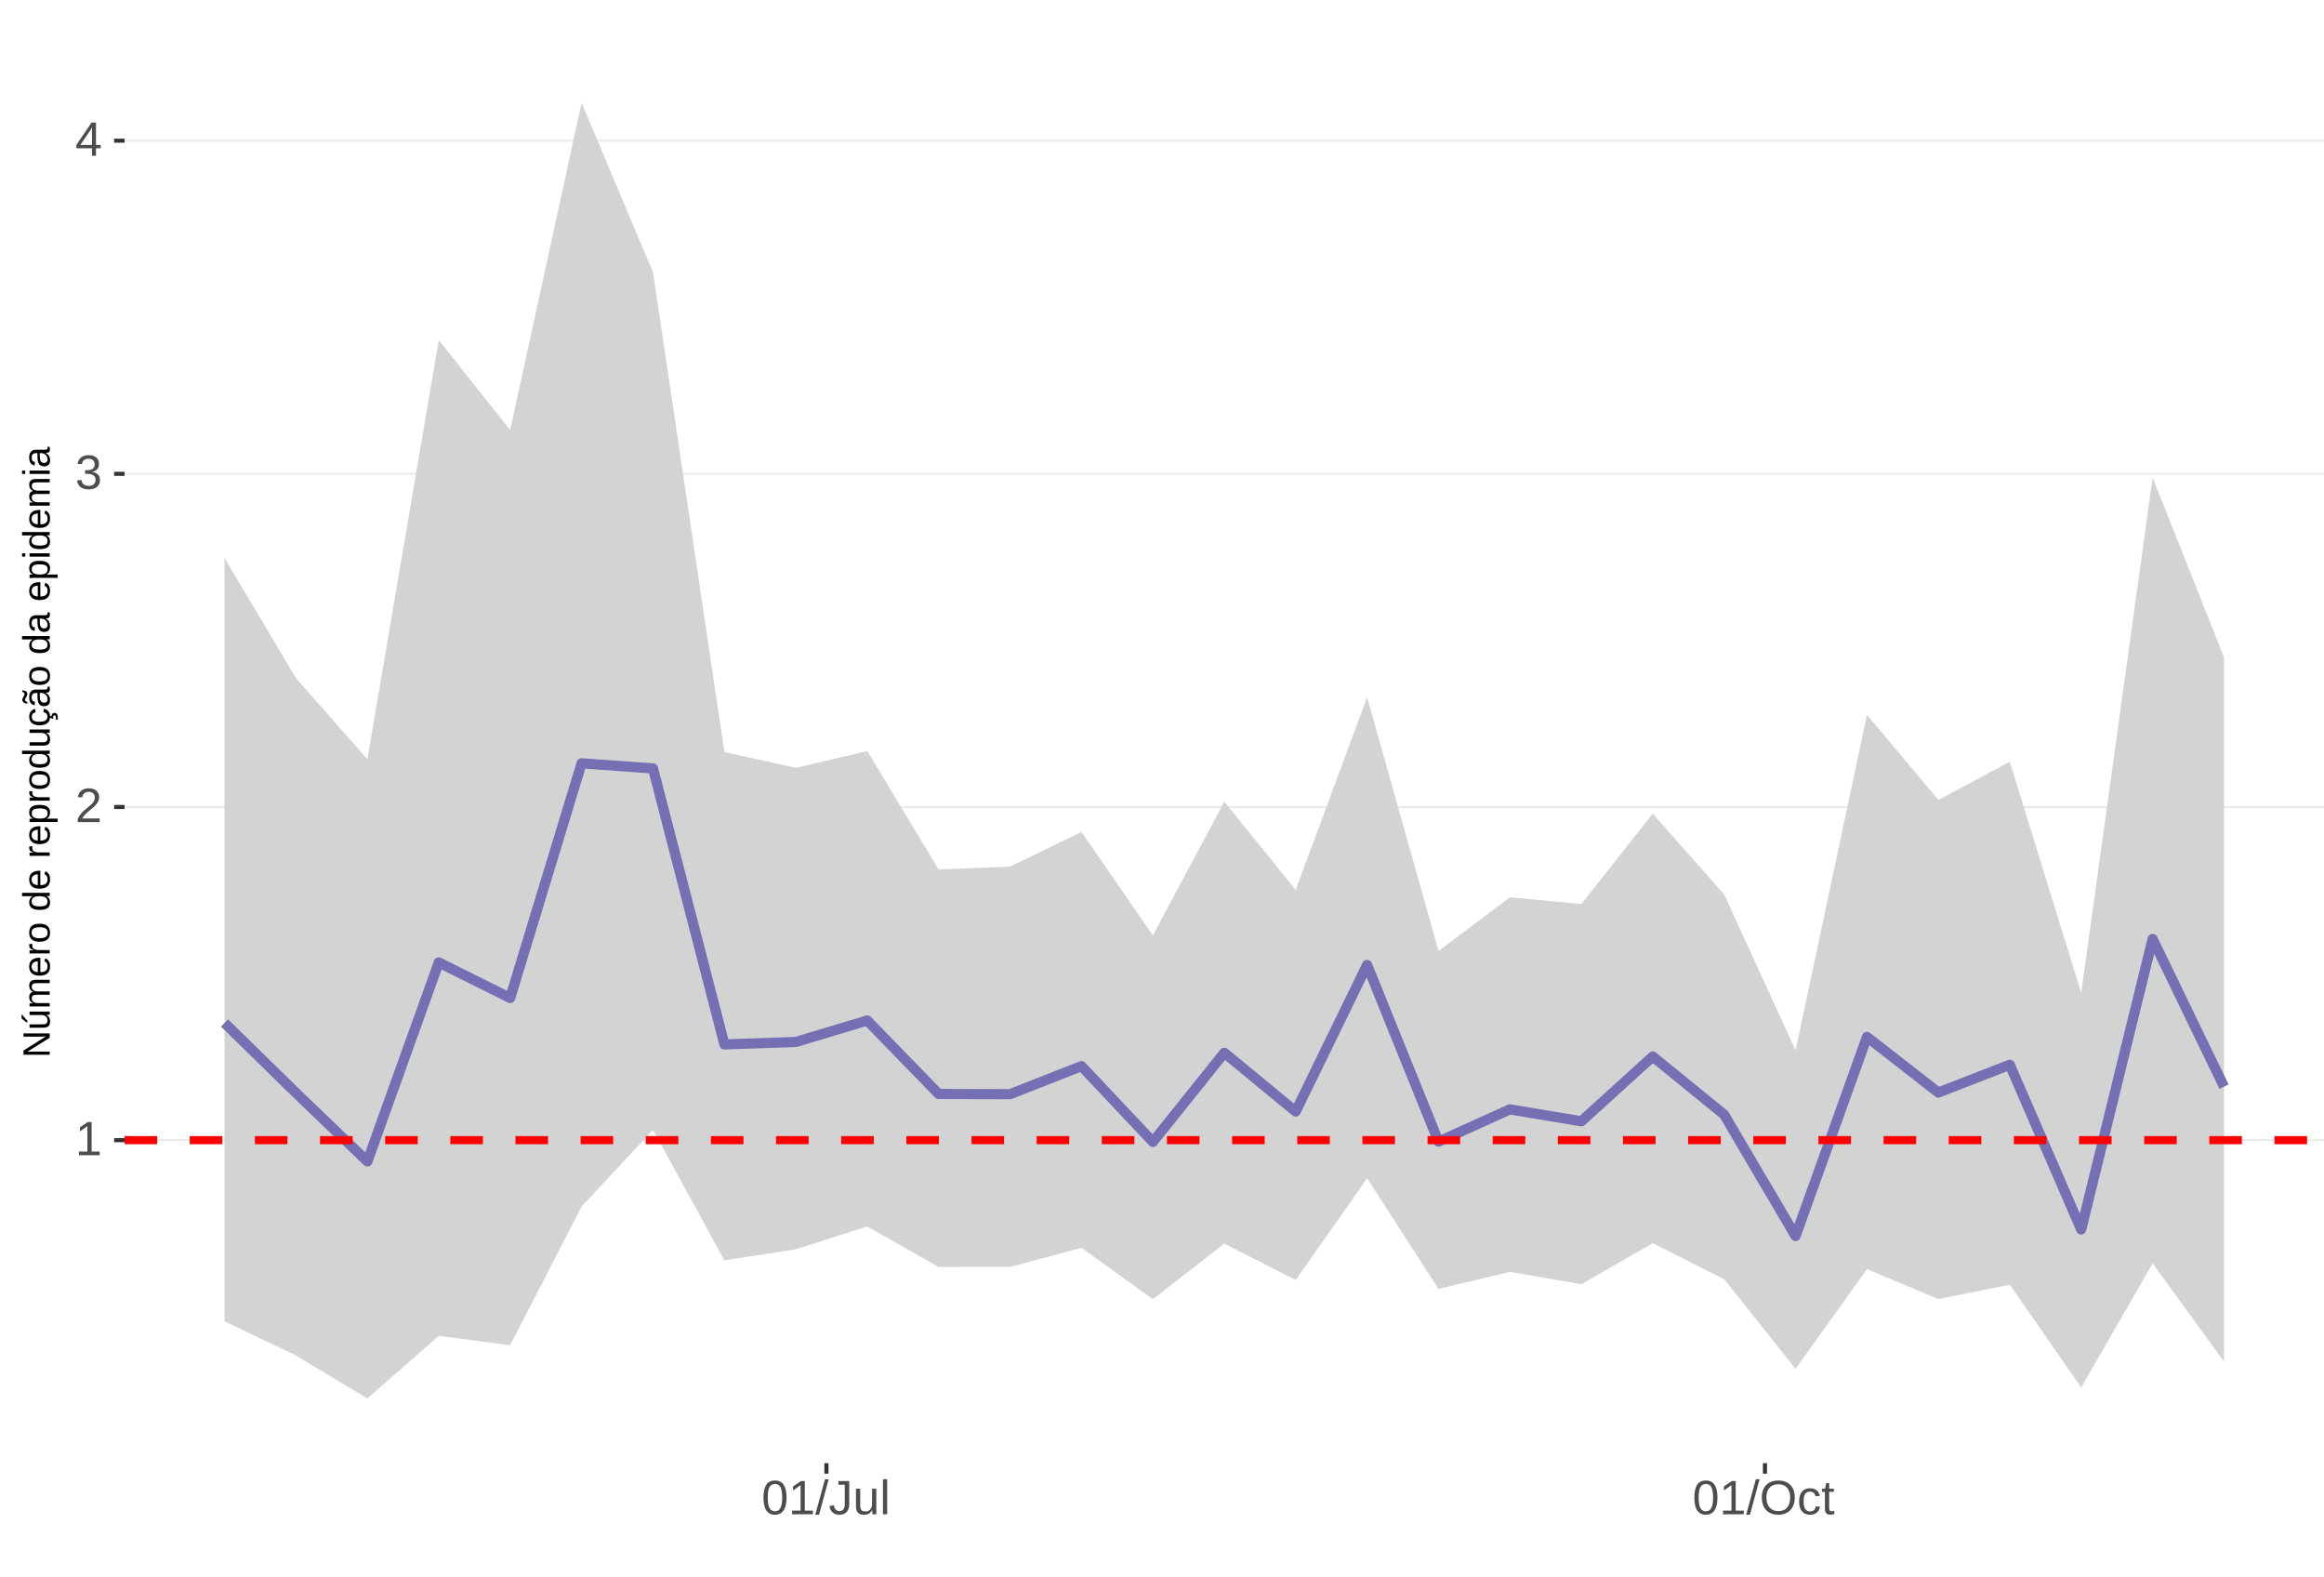
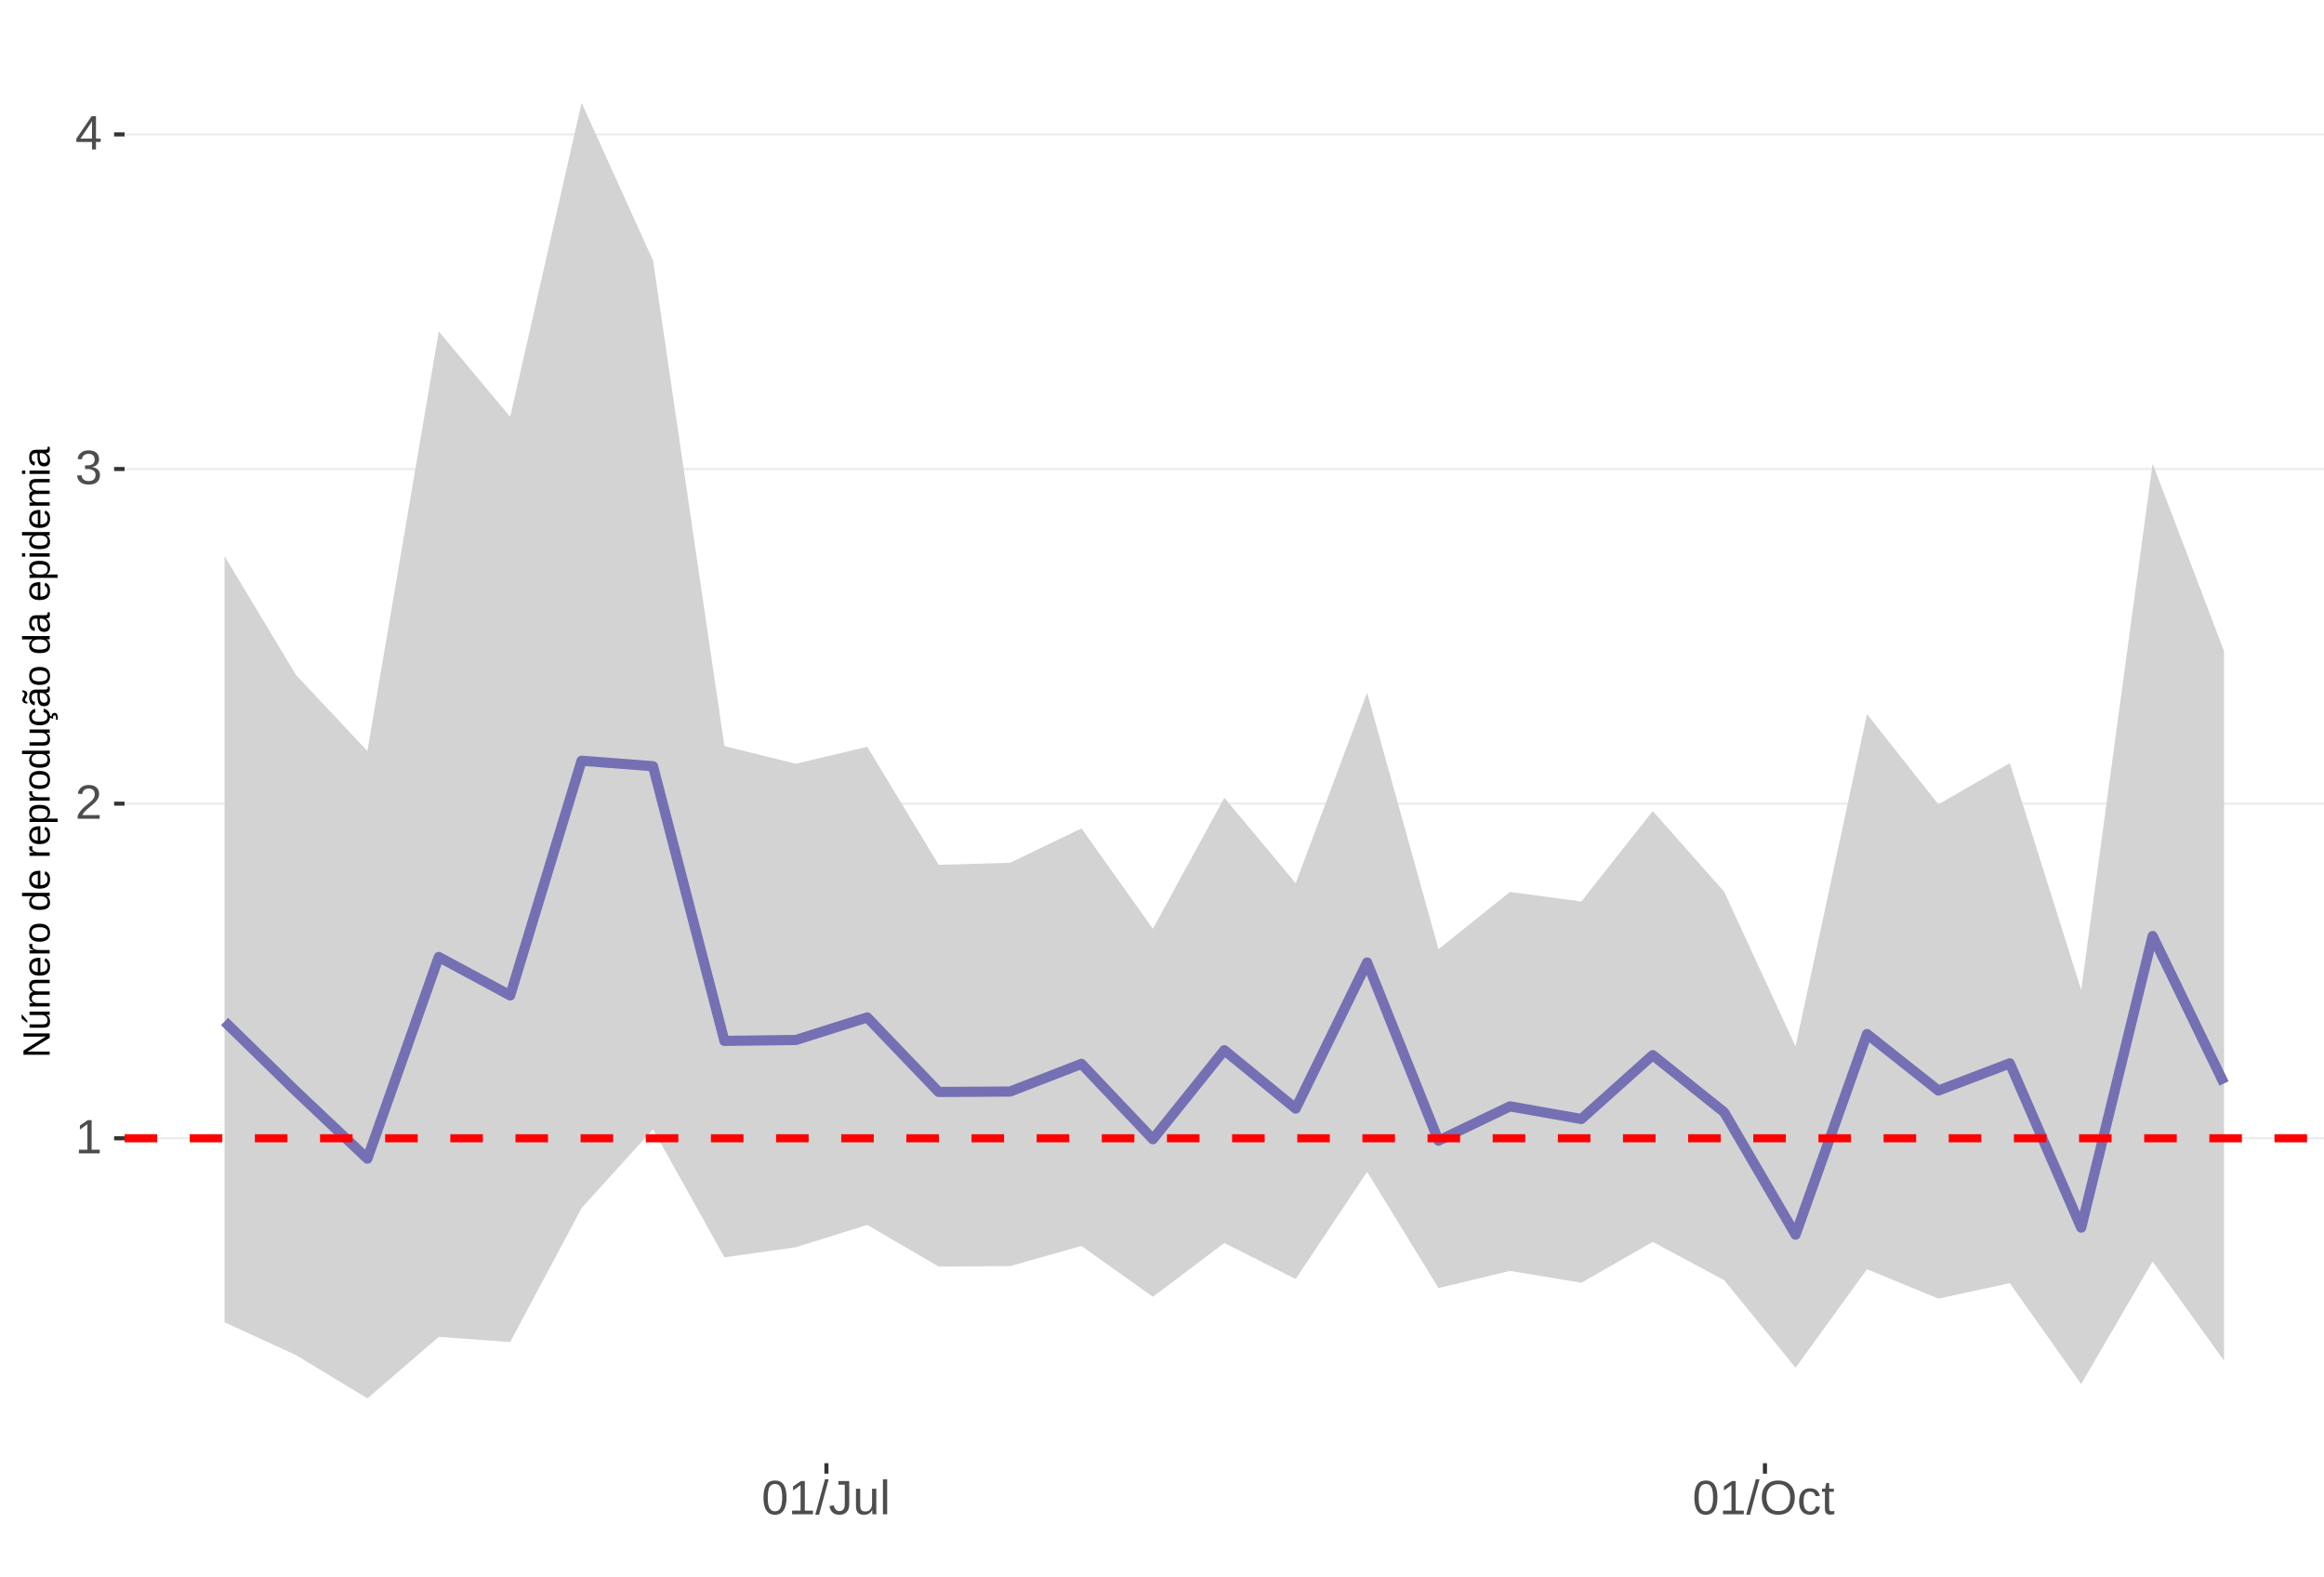
<svg xmlns="http://www.w3.org/2000/svg" xmlns:xlink="http://www.w3.org/1999/xlink" width="609pt" height="413pt" viewBox="0 0 609 413" version="1.1">
  <defs>
    <g>
      <symbol overflow="visible" id="glyph0-0">
        <path style="stroke:none;" d="M 1.266 -8.703 L 8.219 -8.703 L 8.219 0 L 1.266 0 Z M 1.734 -8.234 L 1.734 -0.469 L 7.75 -0.469 L 7.75 -8.234 Z M 1.734 -8.234 " />
      </symbol>
      <symbol overflow="visible" id="glyph0-1">
        <path style="stroke:none;" d="M 0.969 0 L 0.969 -0.953 L 3.188 -0.953 L 3.188 -7.641 L 1.219 -6.234 L 1.219 -7.297 L 3.281 -8.703 L 4.297 -8.703 L 4.297 -0.953 L 6.422 -0.953 L 6.422 0 Z M 0.969 0 " />
      </symbol>
      <symbol overflow="visible" id="glyph0-2">
        <path style="stroke:none;" d="M 0.641 0 L 0.641 -0.781 C 0.848 -1.27 1.102 -1.695 1.406 -2.062 C 1.707 -2.426 2.023 -2.758 2.359 -3.062 C 2.691 -3.363 3.02 -3.641 3.344 -3.891 C 3.676 -4.148 3.973 -4.406 4.234 -4.656 C 4.504 -4.914 4.719 -5.188 4.875 -5.469 C 5.039 -5.75 5.125 -6.066 5.125 -6.422 C 5.125 -6.891 4.984 -7.254 4.703 -7.516 C 4.422 -7.785 4.031 -7.922 3.531 -7.922 C 3.062 -7.922 2.672 -7.789 2.359 -7.531 C 2.055 -7.281 1.879 -6.922 1.828 -6.453 L 0.688 -6.562 C 0.77 -7.25 1.066 -7.801 1.578 -8.219 C 2.086 -8.633 2.738 -8.844 3.531 -8.844 C 4.406 -8.844 5.078 -8.633 5.547 -8.219 C 6.023 -7.801 6.266 -7.211 6.266 -6.453 C 6.266 -6.109 6.188 -5.77 6.031 -5.438 C 5.875 -5.102 5.645 -4.77 5.344 -4.438 C 5.039 -4.102 4.457 -3.586 3.594 -2.891 C 3.125 -2.504 2.75 -2.156 2.469 -1.844 C 2.188 -1.531 1.984 -1.234 1.859 -0.953 L 6.406 -0.953 L 6.406 0 Z M 0.641 0 " />
      </symbol>
      <symbol overflow="visible" id="glyph0-3">
        <path style="stroke:none;" d="M 6.484 -2.406 C 6.484 -1.602 6.227 -0.977 5.719 -0.531 C 5.207 -0.094 4.477 0.125 3.531 0.125 C 2.645 0.125 1.938 -0.07 1.406 -0.469 C 0.883 -0.863 0.578 -1.453 0.484 -2.234 L 1.625 -2.344 C 1.781 -1.312 2.414 -0.797 3.531 -0.797 C 4.094 -0.797 4.531 -0.93 4.844 -1.203 C 5.164 -1.484 5.328 -1.895 5.328 -2.438 C 5.328 -2.914 5.145 -3.285 4.781 -3.547 C 4.414 -3.816 3.891 -3.953 3.203 -3.953 L 2.578 -3.953 L 2.578 -4.906 L 3.172 -4.906 C 3.785 -4.906 4.258 -5.035 4.594 -5.297 C 4.926 -5.566 5.094 -5.941 5.094 -6.422 C 5.094 -6.879 4.957 -7.242 4.688 -7.516 C 4.414 -7.785 4.008 -7.922 3.469 -7.922 C 2.977 -7.922 2.582 -7.797 2.281 -7.547 C 1.977 -7.297 1.801 -6.941 1.75 -6.484 L 0.625 -6.562 C 0.707 -7.281 1.004 -7.836 1.516 -8.234 C 2.023 -8.641 2.68 -8.844 3.484 -8.844 C 4.359 -8.844 5.035 -8.641 5.516 -8.234 C 5.992 -7.828 6.234 -7.258 6.234 -6.531 C 6.234 -5.977 6.078 -5.523 5.766 -5.172 C 5.461 -4.828 5.016 -4.594 4.422 -4.469 L 4.422 -4.438 C 5.066 -4.375 5.57 -4.156 5.938 -3.781 C 6.301 -3.414 6.484 -2.957 6.484 -2.406 Z M 6.484 -2.406 " />
      </symbol>
      <symbol overflow="visible" id="glyph0-4">
        <path style="stroke:none;" d="M 5.438 -1.969 L 5.438 0 L 4.391 0 L 4.391 -1.969 L 0.297 -1.969 L 0.297 -2.844 L 4.281 -8.703 L 5.438 -8.703 L 5.438 -2.844 L 6.672 -2.844 L 6.672 -1.969 Z M 4.391 -7.453 C 4.379 -7.43 4.32 -7.32 4.219 -7.125 C 4.113 -6.926 4.035 -6.789 3.984 -6.719 L 1.75 -3.438 L 1.422 -2.969 L 1.312 -2.844 L 4.391 -2.844 Z M 4.391 -7.453 " />
      </symbol>
      <symbol overflow="visible" id="glyph0-5">
        <path style="stroke:none;" d="M 6.547 -4.359 C 6.547 -2.898 6.285 -1.785 5.766 -1.016 C 5.254 -0.254 4.5 0.125 3.5 0.125 C 2.5 0.125 1.75 -0.254 1.25 -1.016 C 0.75 -1.773 0.5 -2.891 0.5 -4.359 C 0.5 -5.848 0.738 -6.969 1.219 -7.719 C 1.707 -8.469 2.484 -8.844 3.547 -8.844 C 4.566 -8.844 5.32 -8.461 5.812 -7.703 C 6.301 -6.953 6.547 -5.836 6.547 -4.359 Z M 5.406 -4.359 C 5.406 -5.609 5.258 -6.516 4.969 -7.078 C 4.688 -7.648 4.211 -7.938 3.547 -7.938 C 2.859 -7.938 2.363 -7.656 2.062 -7.094 C 1.77 -6.539 1.625 -5.629 1.625 -4.359 C 1.625 -3.117 1.773 -2.211 2.078 -1.641 C 2.379 -1.066 2.859 -0.781 3.516 -0.781 C 4.172 -0.781 4.648 -1.07 4.953 -1.656 C 5.254 -2.25 5.406 -3.148 5.406 -4.359 Z M 5.406 -4.359 " />
      </symbol>
      <symbol overflow="visible" id="glyph0-6">
        <path style="stroke:none;" d="M 0 0.125 L 2.547 -9.172 L 3.516 -9.172 L 1 0.125 Z M 0 0.125 " />
      </symbol>
      <symbol overflow="visible" id="glyph0-7">
        <path style="stroke:none;" d="M 2.828 0.125 C 1.348 0.125 0.473 -0.633 0.203 -2.156 L 1.359 -2.359 C 1.43 -1.879 1.598 -1.504 1.859 -1.234 C 2.117 -0.961 2.441 -0.828 2.828 -0.828 C 3.254 -0.828 3.594 -0.973 3.844 -1.266 C 4.094 -1.566 4.219 -2.004 4.219 -2.578 L 4.219 -7.75 L 2.547 -7.75 L 2.547 -8.703 L 5.391 -8.703 L 5.391 -2.594 C 5.391 -1.75 5.16 -1.082 4.703 -0.594 C 4.242 -0.113 3.617 0.125 2.828 0.125 Z M 2.828 0.125 " />
      </symbol>
      <symbol overflow="visible" id="glyph0-8">
        <path style="stroke:none;" d="M 1.938 -6.688 L 1.938 -2.453 C 1.938 -2.004 1.977 -1.66 2.062 -1.422 C 2.156 -1.18 2.297 -1.004 2.484 -0.891 C 2.672 -0.785 2.945 -0.734 3.312 -0.734 C 3.852 -0.734 4.273 -0.914 4.578 -1.281 C 4.891 -1.645 5.047 -2.156 5.047 -2.812 L 5.047 -6.688 L 6.156 -6.688 L 6.156 -1.422 C 6.156 -0.648 6.172 -0.176 6.203 0 L 5.141 0 C 5.141 -0.02 5.133 -0.07 5.125 -0.156 C 5.125 -0.25 5.117 -0.352 5.109 -0.469 C 5.109 -0.594 5.102 -0.816 5.094 -1.141 L 5.078 -1.141 C 4.828 -0.68 4.531 -0.352 4.188 -0.156 C 3.852 0.031 3.438 0.125 2.938 0.125 C 2.207 0.125 1.672 -0.055 1.328 -0.422 C 0.992 -0.785 0.828 -1.391 0.828 -2.234 L 0.828 -6.688 Z M 1.938 -6.688 " />
      </symbol>
      <symbol overflow="visible" id="glyph0-9">
        <path style="stroke:none;" d="M 0.859 0 L 0.859 -9.172 L 1.969 -9.172 L 1.969 0 Z M 0.859 0 " />
      </symbol>
      <symbol overflow="visible" id="glyph0-10">
        <path style="stroke:none;" d="M 9.234 -4.391 C 9.234 -3.484 9.055 -2.688 8.703 -2 C 8.359 -1.312 7.859 -0.785 7.203 -0.422 C 6.555 -0.055 5.789 0.125 4.906 0.125 C 4.02 0.125 3.25 -0.055 2.594 -0.422 C 1.945 -0.785 1.453 -1.305 1.109 -1.984 C 0.766 -2.672 0.594 -3.473 0.594 -4.391 C 0.594 -5.785 0.973 -6.875 1.734 -7.656 C 2.504 -8.445 3.566 -8.844 4.922 -8.844 C 5.805 -8.844 6.57 -8.664 7.219 -8.312 C 7.875 -7.957 8.375 -7.441 8.719 -6.766 C 9.062 -6.098 9.234 -5.305 9.234 -4.391 Z M 8.031 -4.391 C 8.031 -5.473 7.758 -6.32 7.219 -6.938 C 6.676 -7.562 5.91 -7.875 4.922 -7.875 C 3.93 -7.875 3.16 -7.566 2.609 -6.953 C 2.066 -6.348 1.797 -5.492 1.797 -4.391 C 1.797 -3.297 2.07 -2.426 2.625 -1.781 C 3.176 -1.145 3.938 -0.828 4.906 -0.828 C 5.914 -0.828 6.688 -1.133 7.219 -1.75 C 7.758 -2.375 8.031 -3.254 8.031 -4.391 Z M 8.031 -4.391 " />
      </symbol>
      <symbol overflow="visible" id="glyph0-11">
        <path style="stroke:none;" d="M 1.703 -3.375 C 1.703 -2.488 1.844 -1.828 2.125 -1.391 C 2.406 -0.961 2.828 -0.75 3.391 -0.75 C 3.785 -0.75 4.113 -0.852 4.375 -1.062 C 4.645 -1.281 4.812 -1.613 4.875 -2.062 L 6 -1.984 C 5.906 -1.348 5.629 -0.836 5.172 -0.453 C 4.711 -0.066 4.129 0.125 3.422 0.125 C 2.484 0.125 1.766 -0.172 1.266 -0.766 C 0.773 -1.359 0.531 -2.219 0.531 -3.344 C 0.531 -4.469 0.773 -5.328 1.266 -5.922 C 1.766 -6.516 2.477 -6.812 3.406 -6.812 C 4.094 -6.812 4.66 -6.633 5.109 -6.281 C 5.555 -5.926 5.836 -5.438 5.953 -4.812 L 4.812 -4.734 C 4.758 -5.098 4.613 -5.391 4.375 -5.609 C 4.133 -5.828 3.801 -5.938 3.375 -5.938 C 2.781 -5.938 2.352 -5.738 2.094 -5.344 C 1.832 -4.957 1.703 -4.301 1.703 -3.375 Z M 1.703 -3.375 " />
      </symbol>
      <symbol overflow="visible" id="glyph0-12">
        <path style="stroke:none;" d="M 3.422 -0.047 C 3.055 0.047 2.68 0.094 2.297 0.094 C 1.41 0.094 0.969 -0.41 0.969 -1.422 L 0.969 -5.875 L 0.188 -5.875 L 0.188 -6.688 L 1 -6.688 L 1.328 -8.188 L 2.078 -8.188 L 2.078 -6.688 L 3.312 -6.688 L 3.312 -5.875 L 2.078 -5.875 L 2.078 -1.656 C 2.078 -1.332 2.129 -1.102 2.234 -0.969 C 2.336 -0.844 2.52 -0.781 2.781 -0.781 C 2.926 -0.781 3.141 -0.812 3.422 -0.875 Z M 3.422 -0.047 " />
      </symbol>
      <symbol overflow="visible" id="glyph1-0">
        <path style="stroke:none;" d="M -6.875 -1 L -6.875 -6.5 L 0 -6.5 L 0 -1 Z M -6.516 -1.375 L -0.375 -1.375 L -0.375 -6.125 L -6.516 -6.125 Z M -6.516 -1.375 " />
      </symbol>
      <symbol overflow="visible" id="glyph1-1">
        <path style="stroke:none;" d="M 0 -5.281 L -5.859 -1.609 L -5.391 -1.625 L -4.578 -1.656 L 0 -1.656 L 0 -0.828 L -6.875 -0.828 L -6.875 -1.906 L -0.984 -5.625 C -1.617 -5.582 -2.082 -5.562 -2.375 -5.562 L -6.875 -5.562 L -6.875 -6.406 L 0 -6.406 Z M 0 -5.281 " />
      </symbol>
      <symbol overflow="visible" id="glyph1-2">
        <path style="stroke:none;" d="M -5.281 -1.562 L -1.938 -1.562 C -1.582 -1.562 -1.305 -1.594 -1.109 -1.656 C -0.922 -1.727 -0.785 -1.836 -0.703 -1.984 C -0.617 -2.141 -0.578 -2.363 -0.578 -2.656 C -0.578 -3.07 -0.723 -3.398 -1.016 -3.641 C -1.305 -3.891 -1.707 -4.016 -2.219 -4.016 L -5.281 -4.016 L -5.281 -4.906 L -1.125 -4.906 C -0.508 -4.906 -0.133 -4.91 0 -4.922 L 0 -4.094 C -0.02 -4.094 -0.062 -4.086 -0.125 -4.078 C -0.195 -4.078 -0.281 -4.07 -0.375 -4.062 C -0.469 -4.062 -0.645 -4.062 -0.906 -4.062 L -0.906 -4.047 C -0.539 -3.848 -0.281 -3.613 -0.125 -3.344 C 0.02 -3.082 0.094 -2.754 0.094 -2.359 C 0.094 -1.773 -0.047 -1.348 -0.328 -1.078 C -0.617 -0.816 -1.098 -0.688 -1.766 -0.688 L -5.281 -0.688 Z M -5.859 -2.031 L -5.969 -2.031 L -7.359 -3.078 L -7.359 -4.094 L -7.219 -4.094 L -5.859 -2.484 Z M -5.859 -2.031 " />
      </symbol>
      <symbol overflow="visible" id="glyph1-3">
        <path style="stroke:none;" d="M 0 -3.75 L -3.344 -3.75 C -3.852 -3.75 -4.207 -3.676 -4.406 -3.531 C -4.602 -3.395 -4.703 -3.145 -4.703 -2.781 C -4.703 -2.406 -4.555 -2.109 -4.266 -1.891 C -3.984 -1.672 -3.582 -1.562 -3.062 -1.562 L 0 -1.562 L 0 -0.688 L -4.156 -0.688 C -4.77 -0.688 -5.145 -0.68 -5.281 -0.672 L -5.281 -1.5 C -5.27 -1.5 -5.227 -1.5 -5.156 -1.5 C -5.082 -1.508 -5 -1.516 -4.906 -1.516 C -4.812 -1.523 -4.633 -1.531 -4.375 -1.531 L -4.375 -1.547 C -4.75 -1.734 -5.008 -1.945 -5.156 -2.188 C -5.301 -2.438 -5.375 -2.738 -5.375 -3.094 C -5.375 -3.488 -5.297 -3.801 -5.141 -4.031 C -4.984 -4.27 -4.727 -4.438 -4.375 -4.531 L -4.375 -4.547 C -4.727 -4.723 -4.984 -4.941 -5.141 -5.203 C -5.297 -5.461 -5.375 -5.773 -5.375 -6.141 C -5.375 -6.672 -5.227 -7.055 -4.938 -7.297 C -4.656 -7.547 -4.18 -7.672 -3.516 -7.672 L 0 -7.672 L 0 -6.797 L -3.344 -6.797 C -3.852 -6.797 -4.207 -6.723 -4.406 -6.578 C -4.602 -6.441 -4.703 -6.191 -4.703 -5.828 C -4.703 -5.453 -4.555 -5.156 -4.266 -4.938 C -3.984 -4.727 -3.582 -4.625 -3.062 -4.625 L 0 -4.625 Z M 0 -3.75 " />
      </symbol>
      <symbol overflow="visible" id="glyph1-4">
        <path style="stroke:none;" d="M -2.453 -1.344 C -1.848 -1.344 -1.379 -1.469 -1.047 -1.719 C -0.723 -1.969 -0.562 -2.336 -0.562 -2.828 C -0.562 -3.203 -0.633 -3.504 -0.781 -3.734 C -0.938 -3.961 -1.133 -4.117 -1.375 -4.203 L -1.156 -4.969 C -0.32 -4.656 0.094 -3.941 0.094 -2.828 C 0.094 -2.047 -0.133 -1.445 -0.594 -1.031 C -1.062 -0.625 -1.754 -0.422 -2.672 -0.422 C -3.547 -0.422 -4.211 -0.625 -4.672 -1.031 C -5.141 -1.445 -5.375 -2.031 -5.375 -2.781 C -5.375 -4.344 -4.441 -5.125 -2.578 -5.125 L -2.453 -5.125 Z M -3.125 -4.203 C -3.688 -4.16 -4.094 -4.02 -4.344 -3.781 C -4.602 -3.551 -4.734 -3.219 -4.734 -2.781 C -4.734 -2.352 -4.586 -2.016 -4.297 -1.766 C -4.016 -1.516 -3.625 -1.379 -3.125 -1.359 Z M -3.125 -4.203 " />
      </symbol>
      <symbol overflow="visible" id="glyph1-5">
        <path style="stroke:none;" d="M 0 -0.688 L -4.047 -0.688 C -4.422 -0.688 -4.832 -0.68 -5.281 -0.672 L -5.281 -1.5 C -4.688 -1.52 -4.328 -1.531 -4.203 -1.531 L -4.203 -1.547 C -4.66 -1.691 -4.969 -1.852 -5.125 -2.031 C -5.289 -2.219 -5.375 -2.477 -5.375 -2.812 C -5.375 -2.926 -5.359 -3.047 -5.328 -3.172 L -4.531 -3.172 C -4.562 -3.047 -4.578 -2.891 -4.578 -2.703 C -4.578 -2.336 -4.422 -2.055 -4.109 -1.859 C -3.797 -1.672 -3.344 -1.578 -2.75 -1.578 L 0 -1.578 Z M 0 -0.688 " />
      </symbol>
      <symbol overflow="visible" id="glyph1-6">
        <path style="stroke:none;" d="M -2.641 -5.141 C -1.723 -5.141 -1.035 -4.938 -0.578 -4.531 C -0.129 -4.125 0.094 -3.535 0.094 -2.766 C 0.094 -1.992 -0.141 -1.41 -0.609 -1.016 C -1.078 -0.617 -1.754 -0.422 -2.641 -0.422 C -4.461 -0.422 -5.375 -1.207 -5.375 -2.781 C -5.375 -3.594 -5.148 -4.188 -4.703 -4.562 C -4.266 -4.945 -3.578 -5.141 -2.641 -5.141 Z M -2.641 -4.219 C -3.367 -4.219 -3.898 -4.109 -4.234 -3.891 C -4.566 -3.672 -4.734 -3.305 -4.734 -2.797 C -4.734 -2.285 -4.562 -1.914 -4.219 -1.688 C -3.883 -1.457 -3.359 -1.344 -2.641 -1.344 C -1.953 -1.344 -1.43 -1.453 -1.078 -1.672 C -0.723 -1.898 -0.547 -2.258 -0.547 -2.75 C -0.547 -3.281 -0.711 -3.656 -1.047 -3.875 C -1.391 -4.102 -1.922 -4.219 -2.641 -4.219 Z M -2.641 -4.219 " />
      </symbol>
      <symbol overflow="visible" id="glyph1-7">
        <path style="stroke:none;" d="" />
      </symbol>
      <symbol overflow="visible" id="glyph1-8">
        <path style="stroke:none;" d="M -0.844 -4.016 C -0.508 -3.848 -0.27 -3.629 -0.125 -3.359 C 0.02 -3.086 0.094 -2.754 0.094 -2.359 C 0.094 -1.691 -0.129 -1.203 -0.578 -0.891 C -1.023 -0.578 -1.707 -0.422 -2.625 -0.422 C -4.457 -0.422 -5.375 -1.066 -5.375 -2.359 C -5.375 -2.766 -5.301 -3.098 -5.156 -3.359 C -5.008 -3.629 -4.781 -3.848 -4.469 -4.016 L -7.25 -4.016 L -7.25 -4.891 L -1.094 -4.891 C -0.539 -4.891 -0.176 -4.898 0 -4.922 L 0 -4.078 C -0.051 -4.066 -0.172 -4.055 -0.359 -4.047 C -0.547 -4.035 -0.707 -4.031 -0.844 -4.031 Z M -2.641 -1.344 C -1.898 -1.344 -1.367 -1.438 -1.047 -1.625 C -0.734 -1.82 -0.578 -2.145 -0.578 -2.594 C -0.578 -3.082 -0.75 -3.441 -1.094 -3.672 C -1.438 -3.898 -1.973 -4.016 -2.703 -4.016 C -3.398 -4.016 -3.91 -3.898 -4.234 -3.672 C -4.566 -3.441 -4.734 -3.082 -4.734 -2.594 C -4.734 -2.156 -4.566 -1.836 -4.234 -1.641 C -3.91 -1.441 -3.379 -1.344 -2.641 -1.344 Z M -2.641 -1.344 " />
      </symbol>
      <symbol overflow="visible" id="glyph1-9">
        <path style="stroke:none;" d="M -2.672 -5.141 C -0.828 -5.141 0.094 -4.492 0.094 -3.203 C 0.094 -2.391 -0.211 -1.844 -0.828 -1.562 L -0.828 -1.531 C -0.797 -1.539 -0.516 -1.547 0.016 -1.547 L 2.078 -1.547 L 2.078 -0.672 L -4.203 -0.672 C -4.742 -0.672 -5.102 -0.66 -5.281 -0.641 L -5.281 -1.5 C -5.27 -1.5 -5.223 -1.5 -5.141 -1.5 C -5.066 -1.508 -4.945 -1.52 -4.781 -1.531 C -4.613 -1.539 -4.5 -1.547 -4.438 -1.547 L -4.438 -1.562 C -4.758 -1.719 -4.992 -1.922 -5.141 -2.172 C -5.297 -2.43 -5.375 -2.773 -5.375 -3.203 C -5.375 -3.848 -5.156 -4.332 -4.719 -4.656 C -4.281 -4.977 -3.598 -5.141 -2.672 -5.141 Z M -2.641 -4.219 C -3.379 -4.219 -3.906 -4.117 -4.219 -3.922 C -4.539 -3.723 -4.703 -3.406 -4.703 -2.969 C -4.703 -2.625 -4.629 -2.352 -4.484 -2.156 C -4.336 -1.957 -4.109 -1.805 -3.797 -1.703 C -3.484 -1.598 -3.078 -1.547 -2.578 -1.547 C -1.879 -1.547 -1.363 -1.656 -1.031 -1.875 C -0.707 -2.102 -0.547 -2.469 -0.547 -2.969 C -0.547 -3.406 -0.707 -3.723 -1.031 -3.922 C -1.352 -4.117 -1.891 -4.219 -2.641 -4.219 Z M -2.641 -4.219 " />
      </symbol>
      <symbol overflow="visible" id="glyph1-10">
        <path style="stroke:none;" d="M -5.281 -1.531 L -1.938 -1.531 C -1.582 -1.531 -1.305 -1.562 -1.109 -1.625 C -0.922 -1.695 -0.785 -1.805 -0.703 -1.953 C -0.617 -2.109 -0.578 -2.332 -0.578 -2.625 C -0.578 -3.039 -0.723 -3.367 -1.016 -3.609 C -1.305 -3.859 -1.707 -3.984 -2.219 -3.984 L -5.281 -3.984 L -5.281 -4.875 L -1.125 -4.875 C -0.508 -4.875 -0.133 -4.879 0 -4.891 L 0 -4.062 C -0.02 -4.062 -0.062 -4.055 -0.125 -4.047 C -0.195 -4.047 -0.281 -4.039 -0.375 -4.031 C -0.469 -4.031 -0.645 -4.031 -0.906 -4.031 L -0.906 -4.016 C -0.539 -3.816 -0.281 -3.582 -0.125 -3.312 C 0.02 -3.051 0.094 -2.723 0.094 -2.328 C 0.094 -1.742 -0.047 -1.316 -0.328 -1.047 C -0.617 -0.785 -1.098 -0.656 -1.766 -0.656 L -5.281 -0.656 Z M -5.281 -1.531 " />
      </symbol>
      <symbol overflow="visible" id="glyph1-11">
        <path style="stroke:none;" d="M -2.672 -1.344 C -1.961 -1.344 -1.438 -1.453 -1.094 -1.672 C -0.758 -1.891 -0.594 -2.223 -0.594 -2.672 C -0.594 -2.984 -0.676 -3.242 -0.844 -3.453 C -1.02 -3.672 -1.281 -3.801 -1.625 -3.844 L -1.578 -4.734 C -1.066 -4.672 -0.66 -4.457 -0.359 -4.094 C -0.055 -3.727 0.094 -3.266 0.094 -2.703 C 0.094 -1.961 -0.133 -1.395 -0.594 -1 C -1.062 -0.613 -1.742 -0.422 -2.641 -0.422 C -3.535 -0.422 -4.211 -0.613 -4.672 -1 C -5.141 -1.395 -5.375 -1.957 -5.375 -2.688 C -5.375 -3.227 -5.234 -3.676 -4.953 -4.031 C -4.68 -4.395 -4.297 -4.617 -3.797 -4.703 L -3.734 -3.797 C -4.023 -3.754 -4.254 -3.641 -4.422 -3.453 C -4.598 -3.266 -4.688 -3.004 -4.688 -2.672 C -4.688 -2.203 -4.531 -1.863 -4.219 -1.656 C -3.914 -1.445 -3.398 -1.344 -2.672 -1.344 Z M 1.234 -3.672 C 1.828 -3.672 2.125 -3.223 2.125 -2.328 C 2.125 -2.148 2.113 -2.004 2.094 -1.891 L 1.625 -1.891 C 1.645 -2.055 1.656 -2.195 1.656 -2.312 C 1.656 -2.789 1.52 -3.031 1.25 -3.031 C 1 -3.031 0.875 -2.812 0.875 -2.375 C 0.875 -2.238 0.879 -2.148 0.891 -2.109 L 0 -2.422 L 0 -2.938 L 0.484 -2.75 C 0.492 -3.062 0.566 -3.289 0.703 -3.438 C 0.836 -3.594 1.016 -3.672 1.234 -3.672 Z M 1.234 -3.672 " />
      </symbol>
      <symbol overflow="visible" id="glyph1-12">
        <path style="stroke:none;" d="M 0.094 -2.016 C 0.094 -1.484 -0.047 -1.082 -0.328 -0.812 C -0.609 -0.551 -0.988 -0.422 -1.469 -0.422 C -2.02 -0.422 -2.441 -0.598 -2.734 -0.953 C -3.023 -1.316 -3.18 -1.898 -3.203 -2.703 L -3.219 -3.891 L -3.516 -3.891 C -3.941 -3.891 -4.25 -3.797 -4.438 -3.609 C -4.625 -3.43 -4.719 -3.148 -4.719 -2.766 C -4.719 -2.367 -4.648 -2.078 -4.516 -1.891 C -4.379 -1.711 -4.164 -1.609 -3.875 -1.578 L -3.953 -0.656 C -4.898 -0.812 -5.375 -1.52 -5.375 -2.781 C -5.375 -3.445 -5.223 -3.945 -4.922 -4.281 C -4.617 -4.613 -4.18 -4.781 -3.609 -4.781 L -1.328 -4.781 C -1.066 -4.781 -0.867 -4.812 -0.734 -4.875 C -0.609 -4.945 -0.547 -5.082 -0.547 -5.281 C -0.547 -5.363 -0.555 -5.457 -0.578 -5.562 L -0.031 -5.562 C 0.02 -5.344 0.047 -5.117 0.047 -4.891 C 0.047 -4.555 -0.035 -4.316 -0.203 -4.172 C -0.379 -4.023 -0.648 -3.941 -1.016 -3.922 L -1.016 -3.891 C -0.609 -3.672 -0.32 -3.41 -0.156 -3.109 C 0.008 -2.805 0.094 -2.441 0.094 -2.016 Z M -0.562 -2.219 C -0.562 -2.539 -0.633 -2.828 -0.781 -3.078 C -0.926 -3.328 -1.125 -3.523 -1.375 -3.672 C -1.633 -3.816 -1.898 -3.891 -2.172 -3.891 L -2.609 -3.891 L -2.594 -2.938 C -2.582 -2.52 -2.535 -2.203 -2.453 -1.984 C -2.379 -1.773 -2.258 -1.613 -2.094 -1.5 C -1.938 -1.383 -1.723 -1.328 -1.453 -1.328 C -1.172 -1.328 -0.953 -1.406 -0.797 -1.562 C -0.641 -1.719 -0.562 -1.938 -0.562 -2.219 Z M -5.859 -3.609 C -5.859 -3.473 -5.891 -3.332 -5.953 -3.188 C -6.016 -3.051 -6.082 -2.922 -6.156 -2.797 C -6.227 -2.672 -6.297 -2.551 -6.359 -2.438 C -6.422 -2.32 -6.453 -2.211 -6.453 -2.109 C -6.453 -1.93 -6.398 -1.797 -6.297 -1.703 C -6.191 -1.617 -6.047 -1.562 -5.859 -1.531 L -5.859 -1.094 C -6.191 -1.125 -6.441 -1.176 -6.609 -1.25 C -6.785 -1.332 -6.922 -1.441 -7.016 -1.578 C -7.117 -1.711 -7.172 -1.879 -7.172 -2.078 C -7.172 -2.223 -7.141 -2.363 -7.078 -2.5 C -7.023 -2.633 -6.957 -2.766 -6.875 -2.891 C -6.801 -3.023 -6.734 -3.145 -6.672 -3.25 C -6.617 -3.363 -6.594 -3.473 -6.594 -3.578 C -6.594 -3.898 -6.785 -4.086 -7.172 -4.141 L -7.172 -4.594 C -6.691 -4.539 -6.352 -4.43 -6.156 -4.266 C -5.957 -4.098 -5.859 -3.879 -5.859 -3.609 Z M -5.859 -3.609 " />
      </symbol>
      <symbol overflow="visible" id="glyph1-13">
        <path style="stroke:none;" d="M 0.094 -2.016 C 0.094 -1.484 -0.047 -1.082 -0.328 -0.812 C -0.609 -0.551 -0.988 -0.422 -1.469 -0.422 C -2.02 -0.422 -2.441 -0.598 -2.734 -0.953 C -3.023 -1.316 -3.18 -1.898 -3.203 -2.703 L -3.219 -3.891 L -3.516 -3.891 C -3.941 -3.891 -4.25 -3.797 -4.438 -3.609 C -4.625 -3.43 -4.719 -3.148 -4.719 -2.766 C -4.719 -2.367 -4.648 -2.078 -4.516 -1.891 C -4.379 -1.711 -4.164 -1.609 -3.875 -1.578 L -3.953 -0.656 C -4.898 -0.812 -5.375 -1.52 -5.375 -2.781 C -5.375 -3.445 -5.223 -3.945 -4.922 -4.281 C -4.617 -4.613 -4.18 -4.781 -3.609 -4.781 L -1.328 -4.781 C -1.066 -4.781 -0.867 -4.812 -0.734 -4.875 C -0.609 -4.945 -0.547 -5.082 -0.547 -5.281 C -0.547 -5.363 -0.555 -5.457 -0.578 -5.562 L -0.031 -5.562 C 0.02 -5.344 0.047 -5.117 0.047 -4.891 C 0.047 -4.555 -0.035 -4.316 -0.203 -4.172 C -0.379 -4.023 -0.648 -3.941 -1.016 -3.922 L -1.016 -3.891 C -0.609 -3.672 -0.32 -3.41 -0.156 -3.109 C 0.008 -2.805 0.094 -2.441 0.094 -2.016 Z M -0.562 -2.219 C -0.562 -2.539 -0.633 -2.828 -0.781 -3.078 C -0.926 -3.328 -1.125 -3.523 -1.375 -3.672 C -1.633 -3.816 -1.898 -3.891 -2.172 -3.891 L -2.609 -3.891 L -2.594 -2.938 C -2.582 -2.52 -2.535 -2.203 -2.453 -1.984 C -2.379 -1.773 -2.258 -1.613 -2.094 -1.5 C -1.938 -1.383 -1.723 -1.328 -1.453 -1.328 C -1.172 -1.328 -0.953 -1.406 -0.797 -1.562 C -0.641 -1.719 -0.562 -1.938 -0.562 -2.219 Z M -0.562 -2.219 " />
      </symbol>
      <symbol overflow="visible" id="glyph1-14">
        <path style="stroke:none;" d="M -6.406 -0.672 L -7.25 -0.672 L -7.25 -1.547 L -6.406 -1.547 Z M 0 -0.672 L -5.281 -0.672 L -5.281 -1.547 L 0 -1.547 Z M 0 -0.672 " />
      </symbol>
    </g>
    <clipPath id="clip1">
      <path d="M 32.645 9.961 L 609 9.961 L 609 383.328 L 32.645 383.328 Z M 32.645 9.961 " />
    </clipPath>
    <clipPath id="clip2">
-       <path d="M 32.645 298 L 609 298 L 609 299 L 32.645 299 Z M 32.645 298 " />
+       <path d="M 32.645 297 L 609 297 L 609 299 L 32.645 299 Z M 32.645 297 " />
    </clipPath>
    <clipPath id="clip3">
-       <path d="M 32.645 211 L 609 211 L 609 212 L 32.645 212 Z M 32.645 211 " />
+       <path d="M 32.645 210 L 609 210 L 609 211 L 32.645 211 Z M 32.645 210 " />
    </clipPath>
    <clipPath id="clip4">
-       <path d="M 32.645 123 L 609 123 L 609 125 L 32.645 125 Z M 32.645 123 " />
+       <path d="M 32.645 122 L 609 122 L 609 124 L 32.645 124 Z M 32.645 122 " />
    </clipPath>
    <clipPath id="clip5">
-       <path d="M 32.645 36 L 609 36 L 609 38 L 32.645 38 Z M 32.645 36 " />
+       <path d="M 32.645 34 L 609 34 L 609 36 L 32.645 36 Z M 32.645 34 " />
    </clipPath>
    <clipPath id="clip6">
      <path d="M 32.645 297 L 609 297 L 609 300 L 32.645 300 Z M 32.645 297 " />
    </clipPath>
  </defs>
  <g id="surface63">
    <rect x="0" y="0" width="609" height="413" style="fill:rgb(100%,100%,100%);fill-opacity:1;stroke:none;" />
    <rect x="0" y="0" width="609" height="413" style="fill:rgb(100%,100%,100%);fill-opacity:1;stroke:none;" />
    <path style="fill:none;stroke-width:1.067;stroke-linecap:round;stroke-linejoin:round;stroke:rgb(100%,100%,100%);stroke-opacity:1;stroke-miterlimit:10;" d="M 0 413 L 609 413 L 609 0 L 0 0 Z M 0 413 " />
    <g clip-path="url(#clip1)" clip-rule="nonzero">
      <path style=" stroke:none;fill-rule:nonzero;fill:rgb(100%,100%,100%);fill-opacity:1;" d="M 32.645 383.328 L 609 383.328 L 609 9.961 L 32.645 9.961 Z M 32.645 383.328 " />
    </g>
    <g clip-path="url(#clip2)" clip-rule="nonzero">
-       <path style="fill:none;stroke-width:0.533;stroke-linecap:butt;stroke-linejoin:round;stroke:rgb(92.157%,92.157%,92.157%);stroke-opacity:1;stroke-miterlimit:10;" d="M 32.645 298.699 L 609 298.699 " />
+       <path style="fill:none;stroke-width:0.533;stroke-linecap:butt;stroke-linejoin:round;stroke:rgb(92.157%,92.157%,92.157%);stroke-opacity:1;stroke-miterlimit:10;" d="M 32.645 298.211 L 609 298.211 " />
    </g>
    <g clip-path="url(#clip3)" clip-rule="nonzero">
-       <path style="fill:none;stroke-width:0.533;stroke-linecap:butt;stroke-linejoin:round;stroke:rgb(92.157%,92.157%,92.157%);stroke-opacity:1;stroke-miterlimit:10;" d="M 32.645 211.418 L 609 211.418 " />
+       <path style="fill:none;stroke-width:0.533;stroke-linecap:butt;stroke-linejoin:round;stroke:rgb(92.157%,92.157%,92.157%);stroke-opacity:1;stroke-miterlimit:10;" d="M 32.645 210.543 L 609 210.543 " />
    </g>
    <g clip-path="url(#clip4)" clip-rule="nonzero">
-       <path style="fill:none;stroke-width:0.533;stroke-linecap:butt;stroke-linejoin:round;stroke:rgb(92.157%,92.157%,92.157%);stroke-opacity:1;stroke-miterlimit:10;" d="M 32.645 124.137 L 609 124.137 " />
+       <path style="fill:none;stroke-width:0.533;stroke-linecap:butt;stroke-linejoin:round;stroke:rgb(92.157%,92.157%,92.157%);stroke-opacity:1;stroke-miterlimit:10;" d="M 32.645 122.875 L 609 122.875 " />
    </g>
    <g clip-path="url(#clip5)" clip-rule="nonzero">
-       <path style="fill:none;stroke-width:0.533;stroke-linecap:butt;stroke-linejoin:round;stroke:rgb(92.157%,92.157%,92.157%);stroke-opacity:1;stroke-miterlimit:10;" d="M 32.645 36.855 L 609 36.855 " />
-     </g>
-     <path style=" stroke:none;fill-rule:nonzero;fill:rgb(82.745%,82.745%,82.745%);fill-opacity:1;" d="M 58.844 146.219 L 77.555 177.664 L 96.27 198.891 L 114.98 89.109 L 133.695 112.672 L 152.406 26.934 L 171.121 71.355 L 189.832 197.031 L 208.547 201.156 L 227.258 196.773 L 245.973 227.785 L 264.684 227.023 L 283.398 217.965 L 302.109 245.059 L 320.824 210.043 L 339.535 233.145 L 358.25 182.684 L 376.961 249.133 L 395.676 235.078 L 414.387 236.836 L 433.098 213.168 L 451.812 234.328 L 470.523 275.176 L 489.238 187.273 L 507.949 209.566 L 526.664 199.566 L 545.375 260.141 L 564.09 125.102 L 582.801 172.23 L 582.801 356.699 L 564.09 330.98 L 545.375 363.473 L 526.664 336.559 L 507.949 340.336 L 489.238 332.477 L 470.523 358.586 L 451.812 335.121 L 433.098 325.691 L 414.387 336.438 L 395.676 333.207 L 376.961 337.672 L 358.25 308.688 L 339.535 335.34 L 320.824 325.793 L 302.109 340.379 L 283.398 326.891 L 264.684 331.918 L 245.973 331.922 L 227.258 321.297 L 208.547 327.281 L 189.832 330.184 L 171.121 296 L 152.406 316.094 L 133.695 352.418 L 114.98 349.961 L 96.27 366.359 L 77.555 355.117 L 58.844 346.168 Z M 58.844 146.219 " />
-     <path style="fill:none;stroke-width:2.667;stroke-linecap:butt;stroke-linejoin:round;stroke:rgb(45.882%,43.922%,70.196%);stroke-opacity:1;stroke-miterlimit:10;" d="M 58.844 267.996 L 77.555 286.309 L 96.27 304.277 L 114.98 252.141 L 133.695 261.461 L 152.406 199.973 L 171.121 201.316 L 189.832 273.613 L 208.547 272.977 L 227.258 267.352 L 245.973 286.605 L 264.684 286.656 L 283.398 279.301 L 302.109 299.156 L 320.824 275.809 L 339.535 291.207 L 358.25 252.797 L 376.961 299.086 L 395.676 290.637 L 414.387 293.762 L 433.098 276.781 L 451.812 292.012 L 470.523 323.82 L 489.238 271.66 L 507.949 286.227 L 526.664 278.938 L 545.375 322.098 L 564.09 245.996 L 582.801 284.684 " />
+       <path style="fill:none;stroke-width:0.533;stroke-linecap:butt;stroke-linejoin:round;stroke:rgb(92.157%,92.157%,92.157%);stroke-opacity:1;stroke-miterlimit:10;" d="M 32.645 35.207 L 609 35.207 " />
+     </g>
+     <path style=" stroke:none;fill-rule:nonzero;fill:rgb(82.745%,82.745%,82.745%);fill-opacity:1;" d="M 58.844 145.707 L 77.555 176.816 L 96.27 196.754 L 114.98 86.824 L 133.695 109.199 L 152.406 26.934 L 171.121 68.23 L 189.832 195.457 L 208.547 200.09 L 227.258 195.637 L 245.973 226.57 L 264.684 226.035 L 283.398 217.023 L 302.109 243.328 L 320.824 208.988 L 339.535 231.371 L 358.25 181.461 L 376.961 248.672 L 395.676 233.676 L 414.387 236.176 L 433.098 212.469 L 451.812 233.613 L 470.523 274.141 L 489.238 187.078 L 507.949 210.727 L 526.664 199.922 L 545.375 259.371 L 564.09 121.445 L 582.801 170.555 L 582.801 356.457 L 564.09 330.484 L 545.375 362.586 L 526.664 336.168 L 507.949 340.215 L 489.238 332.516 L 470.523 358.328 L 451.812 335.395 L 433.098 325.348 L 414.387 336.055 L 395.676 332.957 L 376.961 337.457 L 358.25 307.004 L 339.535 335.086 L 320.824 325.652 L 302.109 339.742 L 283.398 326.422 L 264.684 331.703 L 245.973 331.816 L 227.258 320.906 L 208.547 326.758 L 189.832 329.402 L 171.121 295.844 L 152.406 316.496 L 133.695 351.598 L 114.98 350.234 L 96.27 366.359 L 77.555 355.012 L 58.844 346.414 Z M 58.844 145.707 " />
+     <path style="fill:none;stroke-width:2.667;stroke-linecap:butt;stroke-linejoin:round;stroke:rgb(45.882%,43.922%,70.196%);stroke-opacity:1;stroke-miterlimit:10;" d="M 58.844 267.613 L 77.555 285.875 L 96.27 303.551 L 114.98 250.711 L 133.695 260.785 L 152.406 199.297 L 171.121 200.734 L 189.832 272.699 L 208.547 272.457 L 227.258 266.543 L 245.973 286.074 L 264.684 285.965 L 283.398 278.715 L 302.109 298.453 L 320.824 275.137 L 339.535 290.43 L 358.25 252.148 L 376.961 298.828 L 395.676 289.848 L 414.387 293.152 L 433.098 276.422 L 451.812 291.391 L 470.523 323.457 L 489.238 270.891 L 507.949 285.699 L 526.664 278.582 L 545.375 321.609 L 564.09 245.227 L 582.801 283.844 " />
    <g clip-path="url(#clip6)" clip-rule="nonzero">
-       <path style="fill:none;stroke-width:2.134;stroke-linecap:butt;stroke-linejoin:round;stroke:rgb(100%,0%,0%);stroke-opacity:1;stroke-dasharray:8.536,8.536;stroke-miterlimit:10;" d="M 32.645 298.699 L 609 298.699 " />
-     </g>
-     <g style="fill:rgb(30.196%,30.196%,30.196%);fill-opacity:1;">
-       <use xlink:href="#glyph0-1" x="19.715" y="302.65" />
-     </g>
-     <g style="fill:rgb(30.196%,30.196%,30.196%);fill-opacity:1;">
-       <use xlink:href="#glyph0-2" x="19.715" y="215.369" />
-     </g>
-     <g style="fill:rgb(30.196%,30.196%,30.196%);fill-opacity:1;">
-       <use xlink:href="#glyph0-3" x="19.715" y="128.088" />
-     </g>
-     <g style="fill:rgb(30.196%,30.196%,30.196%);fill-opacity:1;">
-       <use xlink:href="#glyph0-4" x="19.715" y="40.807" />
-     </g>
-     <path style="fill:none;stroke-width:1.067;stroke-linecap:butt;stroke-linejoin:round;stroke:rgb(20%,20%,20%);stroke-opacity:1;stroke-miterlimit:10;" d="M 29.906 298.699 L 32.645 298.699 " />
-     <path style="fill:none;stroke-width:1.067;stroke-linecap:butt;stroke-linejoin:round;stroke:rgb(20%,20%,20%);stroke-opacity:1;stroke-miterlimit:10;" d="M 29.906 211.418 L 32.645 211.418 " />
-     <path style="fill:none;stroke-width:1.067;stroke-linecap:butt;stroke-linejoin:round;stroke:rgb(20%,20%,20%);stroke-opacity:1;stroke-miterlimit:10;" d="M 29.906 124.137 L 32.645 124.137 " />
-     <path style="fill:none;stroke-width:1.067;stroke-linecap:butt;stroke-linejoin:round;stroke:rgb(20%,20%,20%);stroke-opacity:1;stroke-miterlimit:10;" d="M 29.906 36.855 L 32.645 36.855 " />
+       <path style="fill:none;stroke-width:2.134;stroke-linecap:butt;stroke-linejoin:round;stroke:rgb(100%,0%,0%);stroke-opacity:1;stroke-dasharray:8.536,8.536;stroke-miterlimit:10;" d="M 32.645 298.211 L 609 298.211 " />
+     </g>
+     <g style="fill:rgb(30.196%,30.196%,30.196%);fill-opacity:1;">
+       <use xlink:href="#glyph0-1" x="19.715" y="302.162" />
+     </g>
+     <g style="fill:rgb(30.196%,30.196%,30.196%);fill-opacity:1;">
+       <use xlink:href="#glyph0-2" x="19.715" y="214.494" />
+     </g>
+     <g style="fill:rgb(30.196%,30.196%,30.196%);fill-opacity:1;">
+       <use xlink:href="#glyph0-3" x="19.715" y="126.826" />
+     </g>
+     <g style="fill:rgb(30.196%,30.196%,30.196%);fill-opacity:1;">
+       <use xlink:href="#glyph0-4" x="19.715" y="39.158" />
+     </g>
+     <path style="fill:none;stroke-width:1.067;stroke-linecap:butt;stroke-linejoin:round;stroke:rgb(20%,20%,20%);stroke-opacity:1;stroke-miterlimit:10;" d="M 29.906 298.211 L 32.645 298.211 " />
+     <path style="fill:none;stroke-width:1.067;stroke-linecap:butt;stroke-linejoin:round;stroke:rgb(20%,20%,20%);stroke-opacity:1;stroke-miterlimit:10;" d="M 29.906 210.543 L 32.645 210.543 " />
+     <path style="fill:none;stroke-width:1.067;stroke-linecap:butt;stroke-linejoin:round;stroke:rgb(20%,20%,20%);stroke-opacity:1;stroke-miterlimit:10;" d="M 29.906 122.875 L 32.645 122.875 " />
+     <path style="fill:none;stroke-width:1.067;stroke-linecap:butt;stroke-linejoin:round;stroke:rgb(20%,20%,20%);stroke-opacity:1;stroke-miterlimit:10;" d="M 29.906 35.207 L 32.645 35.207 " />
    <path style="fill:none;stroke-width:1.067;stroke-linecap:butt;stroke-linejoin:round;stroke:rgb(20%,20%,20%);stroke-opacity:1;stroke-miterlimit:10;" d="M 216.566 386.07 L 216.566 383.328 " />
    <path style="fill:none;stroke-width:1.067;stroke-linecap:butt;stroke-linejoin:round;stroke:rgb(20%,20%,20%);stroke-opacity:1;stroke-miterlimit:10;" d="M 462.504 386.07 L 462.504 383.328 " />
    <g style="fill:rgb(30.196%,30.196%,30.196%);fill-opacity:1;">
      <use xlink:href="#glyph0-5" x="199.566" y="396.713" />
      <use xlink:href="#glyph0-1" x="206.602" y="396.713" />
      <use xlink:href="#glyph0-6" x="213.637" y="396.713" />
      <use xlink:href="#glyph0-7" x="217.151" y="396.713" />
      <use xlink:href="#glyph0-8" x="223.477" y="396.713" />
      <use xlink:href="#glyph0-9" x="230.512" y="396.713" />
    </g>
    <g style="fill:rgb(30.196%,30.196%,30.196%);fill-opacity:1;">
      <use xlink:href="#glyph0-5" x="443.504" y="396.713" />
      <use xlink:href="#glyph0-1" x="450.539" y="396.713" />
      <use xlink:href="#glyph0-6" x="457.574" y="396.713" />
      <use xlink:href="#glyph0-10" x="461.089" y="396.713" />
      <use xlink:href="#glyph0-11" x="470.928" y="396.713" />
      <use xlink:href="#glyph0-12" x="477.253" y="396.713" />
    </g>
    <g style="fill:rgb(0%,0%,0%);fill-opacity:1;">
      <use xlink:href="#glyph1-1" x="13.025" y="277.145" />
      <use xlink:href="#glyph1-2" x="13.025" y="269.923" />
      <use xlink:href="#glyph1-3" x="13.025" y="264.361" />
      <use xlink:href="#glyph1-4" x="13.025" y="256.031" />
      <use xlink:href="#glyph1-5" x="13.025" y="250.47" />
      <use xlink:href="#glyph1-6" x="13.025" y="247.14" />
      <use xlink:href="#glyph1-7" x="13.025" y="241.578" />
      <use xlink:href="#glyph1-8" x="13.025" y="238.8" />
      <use xlink:href="#glyph1-4" x="13.025" y="233.238" />
      <use xlink:href="#glyph1-7" x="13.025" y="227.677" />
      <use xlink:href="#glyph1-5" x="13.025" y="224.898" />
      <use xlink:href="#glyph1-4" x="13.025" y="221.568" />
      <use xlink:href="#glyph1-9" x="13.025" y="216.007" />
      <use xlink:href="#glyph1-5" x="13.025" y="210.445" />
      <use xlink:href="#glyph1-6" x="13.025" y="207.115" />
      <use xlink:href="#glyph1-8" x="13.025" y="201.554" />
      <use xlink:href="#glyph1-10" x="13.025" y="195.992" />
      <use xlink:href="#glyph1-11" x="13.025" y="190.431" />
      <use xlink:href="#glyph1-12" x="13.025" y="185.431" />
      <use xlink:href="#glyph1-6" x="13.025" y="179.869" />
      <use xlink:href="#glyph1-7" x="13.025" y="174.308" />
      <use xlink:href="#glyph1-8" x="13.025" y="171.529" />
      <use xlink:href="#glyph1-13" x="13.025" y="165.968" />
      <use xlink:href="#glyph1-7" x="13.025" y="160.406" />
      <use xlink:href="#glyph1-4" x="13.025" y="157.628" />
      <use xlink:href="#glyph1-9" x="13.025" y="152.066" />
      <use xlink:href="#glyph1-14" x="13.025" y="146.505" />
      <use xlink:href="#glyph1-8" x="13.025" y="144.283" />
      <use xlink:href="#glyph1-4" x="13.025" y="138.722" />
      <use xlink:href="#glyph1-3" x="13.025" y="133.16" />
      <use xlink:href="#glyph1-14" x="13.025" y="124.83" />
      <use xlink:href="#glyph1-13" x="13.025" y="122.608" />
    </g>
  </g>
</svg>
